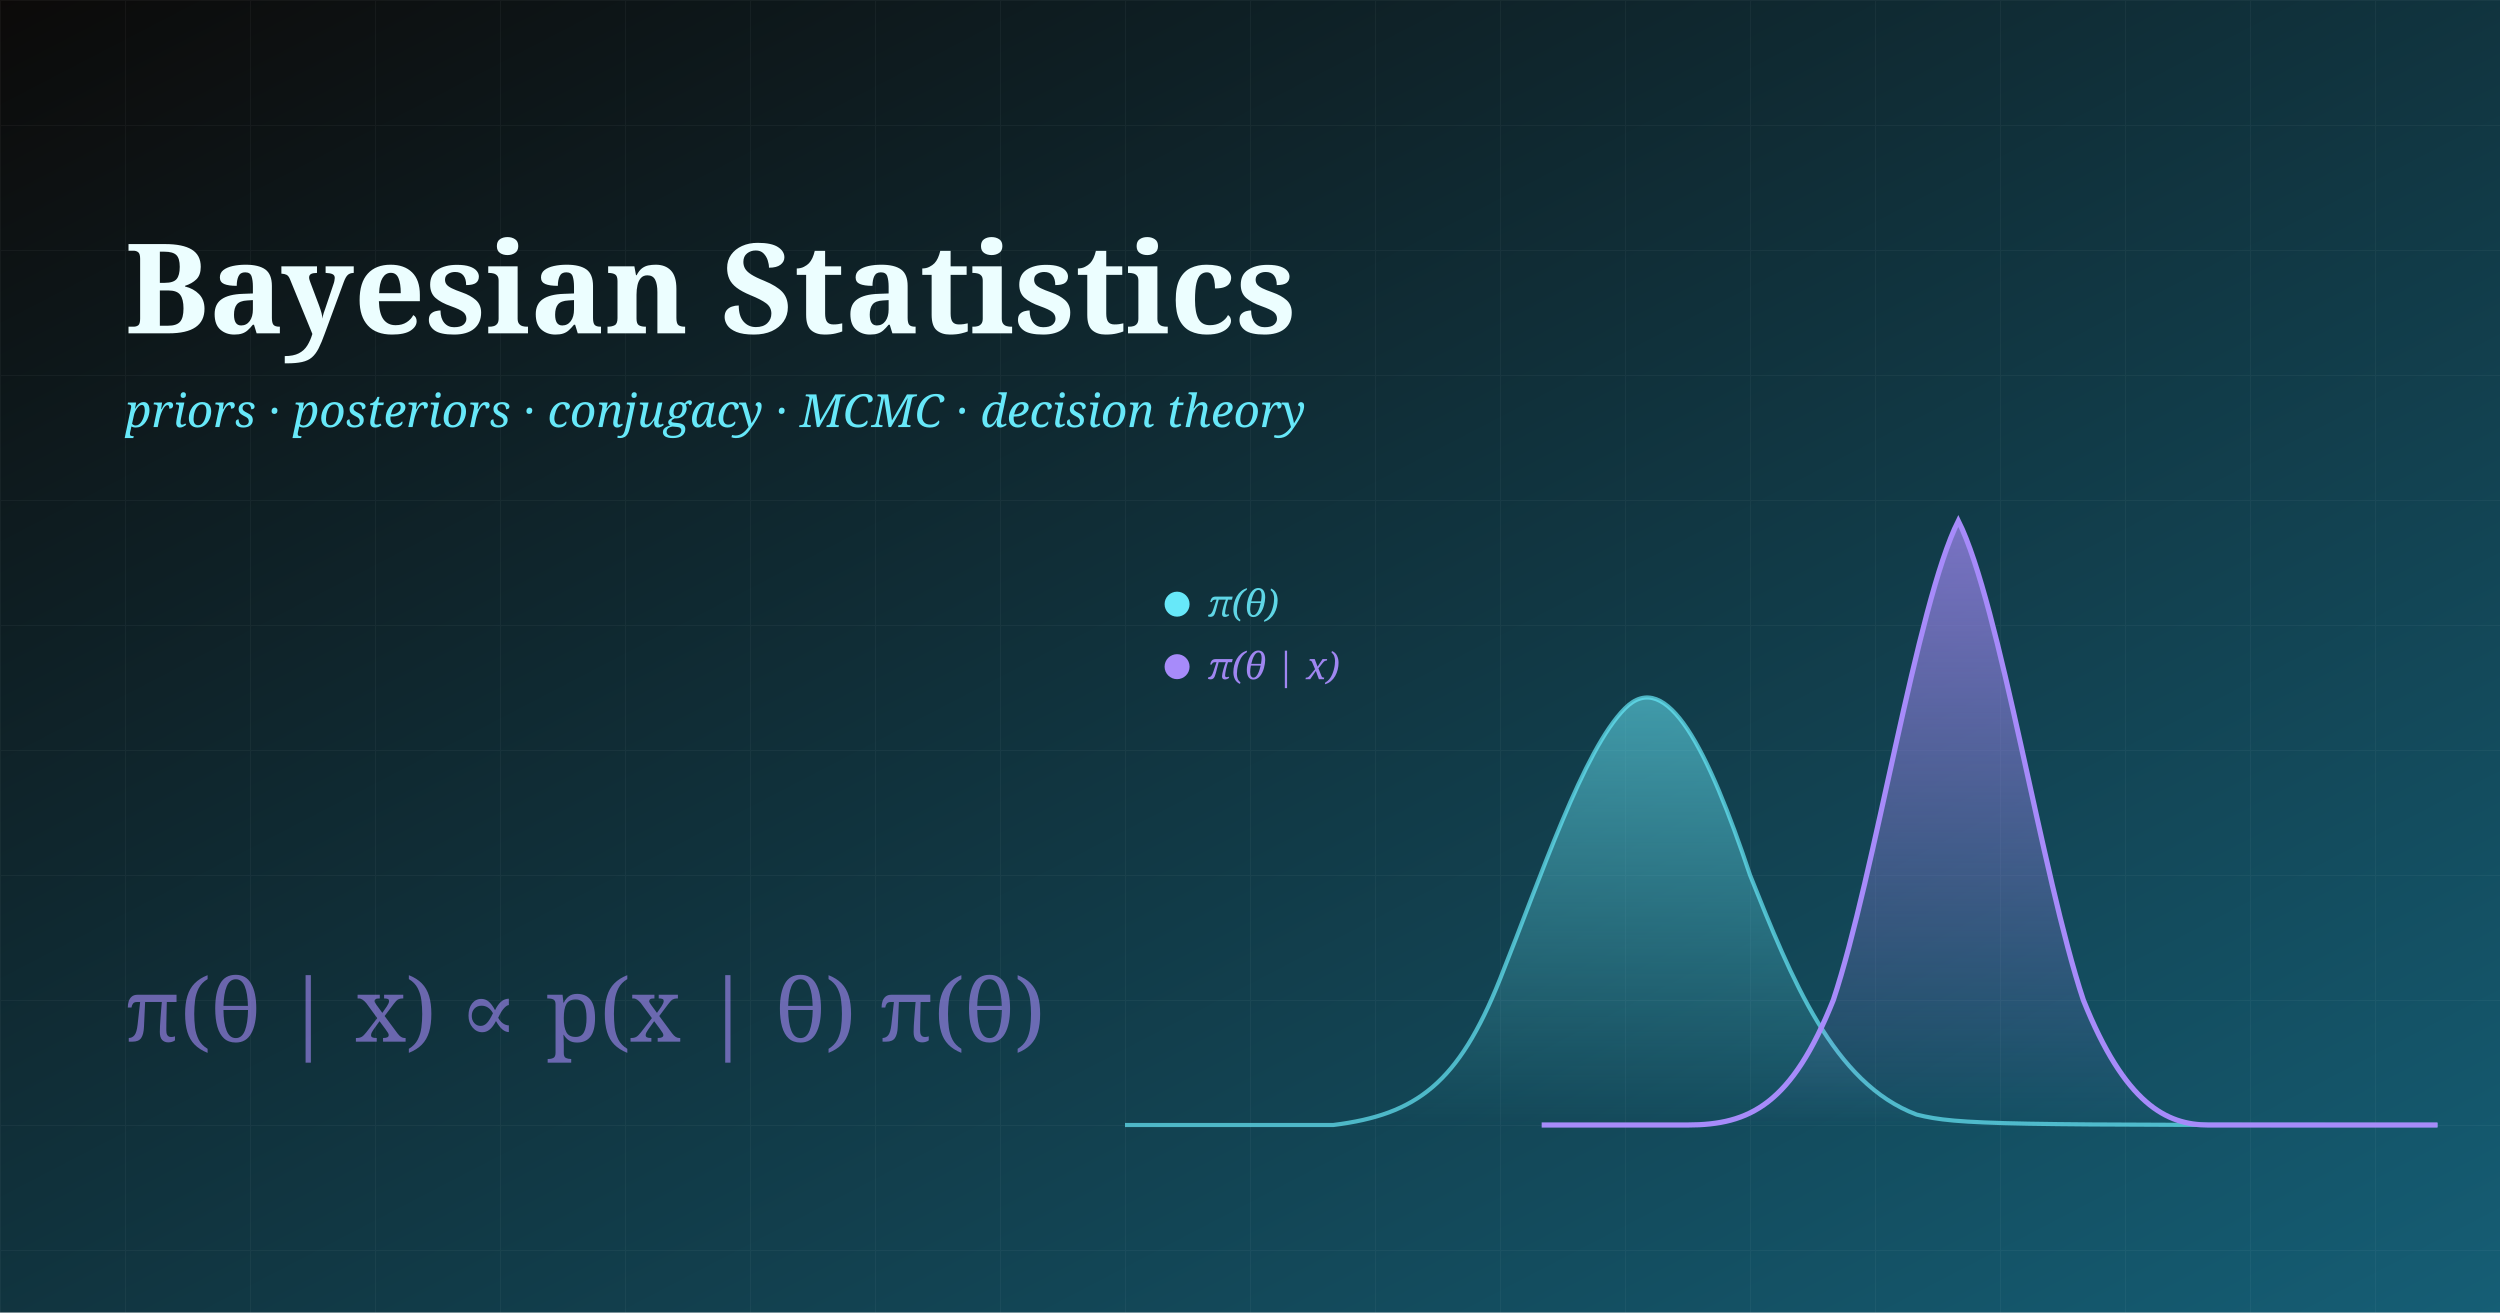
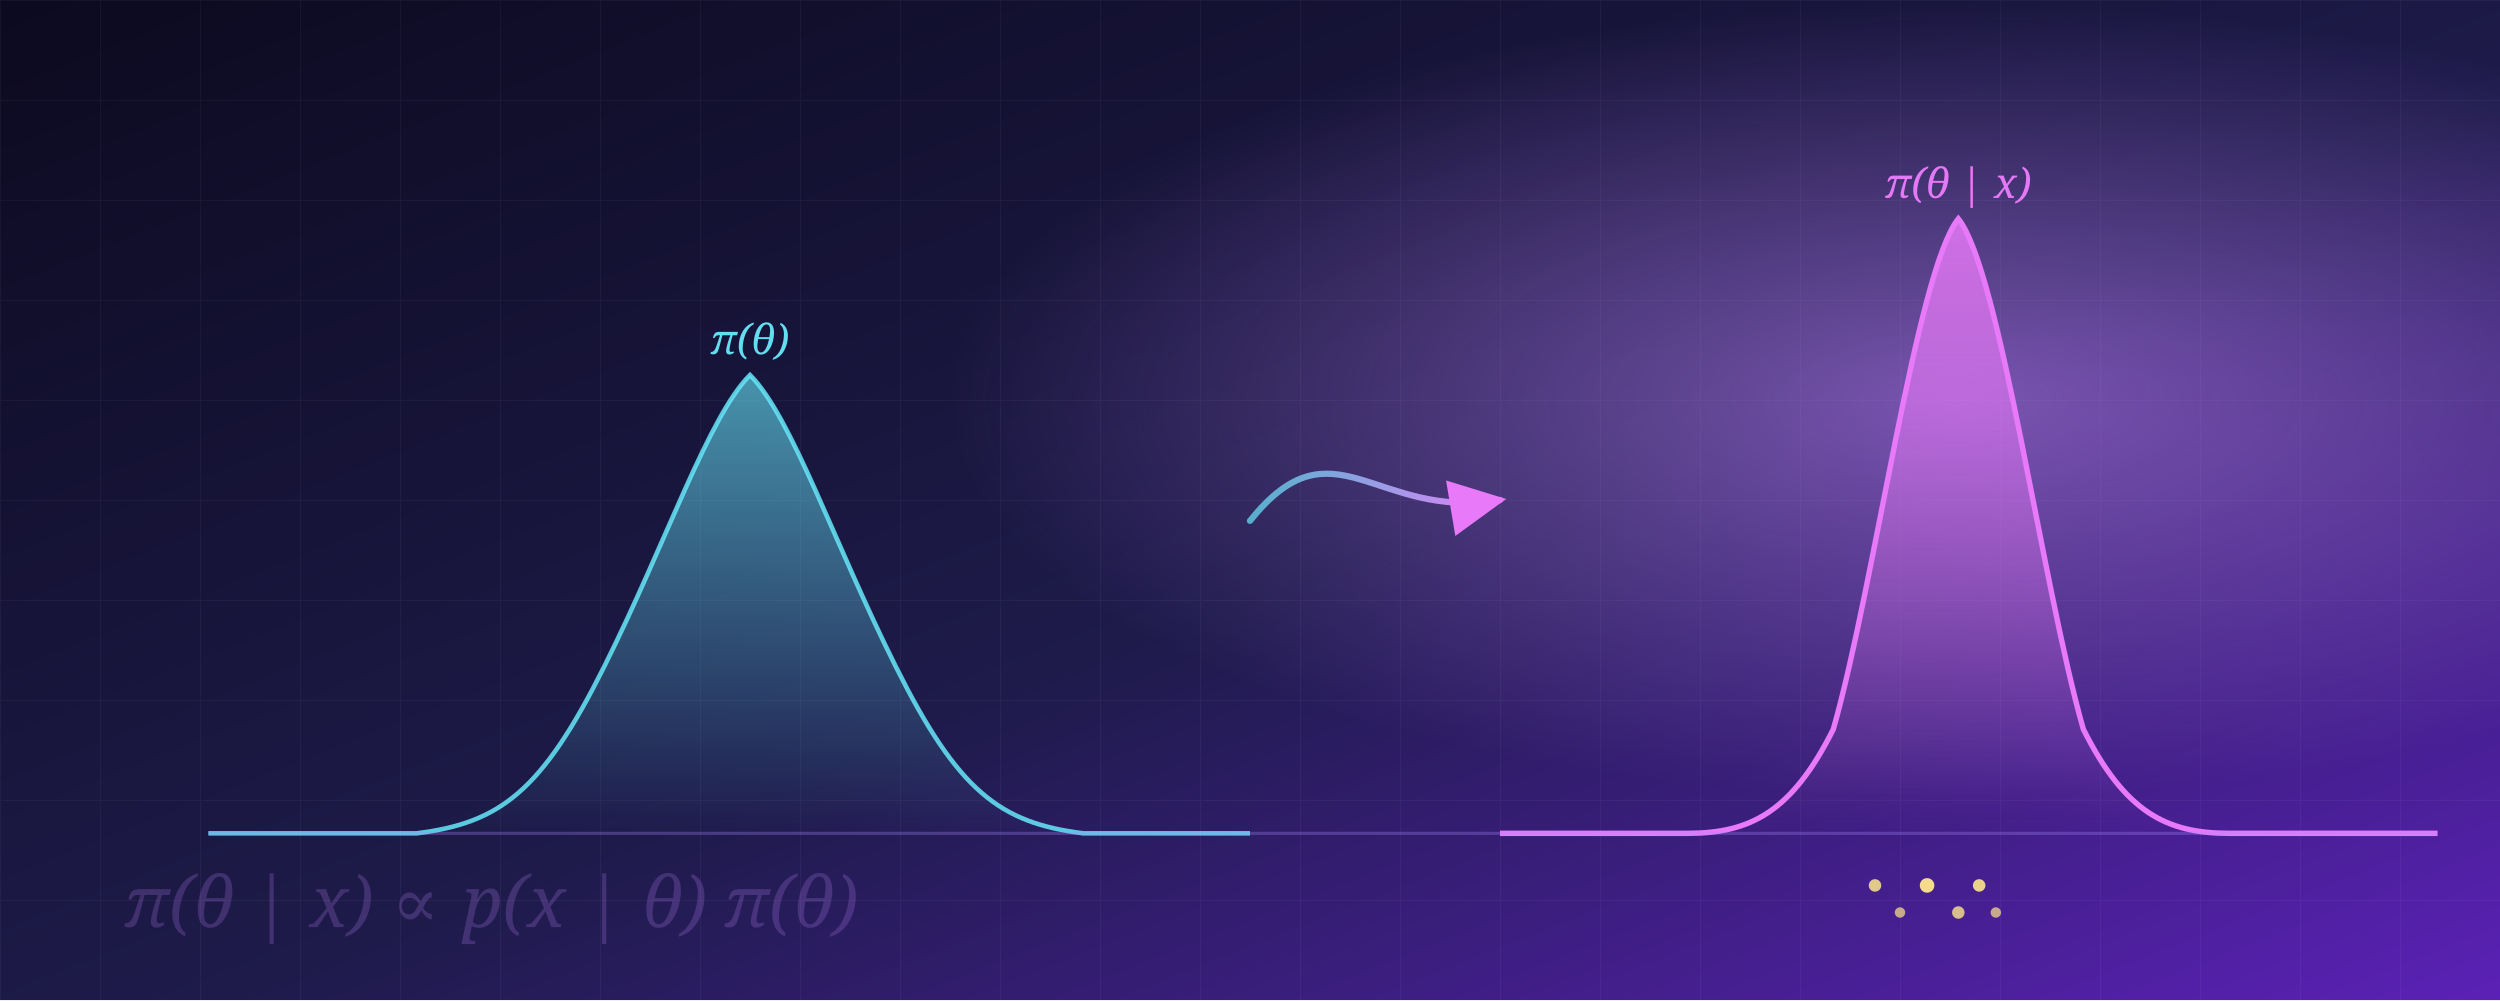
- <svg xmlns="http://www.w3.org/2000/svg" viewBox="0 0 1200 630" preserveAspectRatio="xMidYMid slice">
+ <svg xmlns="http://www.w3.org/2000/svg" viewBox="0 0 1200 480" preserveAspectRatio="xMidYMid slice">
  <defs>
    <linearGradient id="bg" x1="0" y1="0" x2="1" y2="1">
-       <stop offset="0%" stop-color="#0c0a09" />
-       <stop offset="100%" stop-color="#155e75" />
+       <stop offset="0%" stop-color="#0c0a1f" />
+       <stop offset="55%" stop-color="#1e1b4b" />
+       <stop offset="100%" stop-color="#5b21b6" />
    </linearGradient>
-     <pattern id="grid" width="60" height="60" patternUnits="userSpaceOnUse">
-       <path d="M 60 0 L 0 0 0 60" fill="none" stroke="#ffffff" stroke-opacity="0.04" stroke-width="1" />
+     <pattern id="grid" width="48" height="48" patternUnits="userSpaceOnUse">
+       <path d="M 48 0 L 0 0 0 48" fill="none" stroke="#ffffff" stroke-opacity="0.04" stroke-width="1" />
    </pattern>
+     <radialGradient id="glow" cx="0.78" cy="0.4" r="0.4">
+       <stop offset="0%" stop-color="#c084fc" stop-opacity="0.55" />
+       <stop offset="100%" stop-color="#c084fc" stop-opacity="0" />
+     </radialGradient>
    <linearGradient id="prior" x1="0" y1="0" x2="0" y2="1">
-       <stop offset="0%" stop-color="#67e8f9" stop-opacity="0.55" />
+       <stop offset="0%" stop-color="#67e8f9" stop-opacity="0.6" />
      <stop offset="100%" stop-color="#67e8f9" stop-opacity="0" />
    </linearGradient>
    <linearGradient id="post" x1="0" y1="0" x2="0" y2="1">
-       <stop offset="0%" stop-color="#a78bfa" stop-opacity="0.7" />
-       <stop offset="100%" stop-color="#a78bfa" stop-opacity="0" />
+       <stop offset="0%" stop-color="#e879f9" stop-opacity="0.85" />
+       <stop offset="100%" stop-color="#e879f9" stop-opacity="0" />
+     </linearGradient>
+     <linearGradient id="flow" x1="0" y1="0" x2="1" y2="0">
+       <stop offset="0%" stop-color="#67e8f9" stop-opacity="0.7" />
+       <stop offset="100%" stop-color="#e879f9" stop-opacity="1" />
    </linearGradient>
  </defs>
-   <rect width="1200" height="630" fill="url(#bg)" />
-   <rect width="1200" height="630" fill="url(#grid)" />
-   <path d="M 540 540 C 600 540 620 540 640 540 C 680 535 700 520 720 470 C 740 420 760 360 780 340 C 800 320 820 360 840 420 C 860 470 880 520 920 535 C 940 540 960 540 1170 540 Z" fill="url(#prior)" />
-   <path d="M 540 540 C 600 540 620 540 640 540 C 680 535 700 520 720 470 C 740 420 760 360 780 340 C 800 320 820 360 840 420 C 860 470 880 520 920 535 C 940 540 960 540 1170 540" fill="none" stroke="#67e8f9" stroke-width="2" stroke-opacity="0.7" />
-   <path d="M 740 540 C 770 540 790 540 810 540 C 840 540 860 530 880 480 C 900 420 920 290 940 250 C 960 290 980 420 1000 480 C 1020 530 1040 540 1060 540 C 1080 540 1100 540 1170 540 Z" fill="url(#post)" />
-   <path d="M 740 540 C 770 540 790 540 810 540 C 840 540 860 530 880 480 C 900 420 920 290 940 250 C 960 290 980 420 1000 480 C 1020 530 1040 540 1060 540 C 1080 540 1100 540 1170 540" fill="none" stroke="#a78bfa" stroke-width="2.5" />
-   <circle cx="565" cy="290" r="6" fill="#67e8f9" />
-   <text x="580" y="296" font-family="Georgia, serif" font-size="18" fill="#67e8f9" fill-opacity="0.9" font-style="italic">π(θ)</text>
-   <circle cx="565" cy="320" r="6" fill="#a78bfa" />
-   <text x="580" y="326" font-family="Georgia, serif" font-size="18" fill="#a78bfa" fill-opacity="0.95" font-style="italic">π(θ | x)</text>
-   <text x="60" y="500" font-family="Georgia, serif" font-size="42" fill="#a78bfa" opacity="0.6">π(θ | x) ∝ p(x | θ) π(θ)</text>
-   <text x="60" y="160" font-family="Georgia, serif" font-size="60" font-weight="600" fill="#ecfeff">Bayesian Statistics</text>
-   <text x="60" y="205" font-family="Georgia, serif" font-size="22" fill="#67e8f9" font-style="italic">priors · posteriors · conjugacy · MCMC · decision theory</text>
+   <rect width="1200" height="480" fill="url(#bg)" />
+   <rect width="1200" height="480" fill="url(#grid)" />
+   <rect width="1200" height="480" fill="url(#glow)" />
+   <path d="M 100 400 C 160 400 180 400 200 400 C 240 395 260 380 290 320 C 320 260 340 200 360 180 C 380 200 400 260 430 320 C 460 380 480 395 520 400 C 540 400 560 400 600 400 Z" fill="url(#prior)" />
+   <path d="M 100 400 C 160 400 180 400 200 400 C 240 395 260 380 290 320 C 320 260 340 200 360 180 C 380 200 400 260 430 320 C 460 380 480 395 520 400 C 540 400 560 400 600 400" fill="none" stroke="#67e8f9" stroke-width="2.2" stroke-opacity="0.85" />
+   <path d="M 720 400 C 770 400 790 400 810 400 C 840 400 860 390 880 350 C 900 280 920 130 940 105 C 960 130 980 280 1000 350 C 1020 390 1040 400 1070 400 C 1090 400 1110 400 1170 400 Z" fill="url(#post)" />
+   <path d="M 720 400 C 770 400 790 400 810 400 C 840 400 860 390 880 350 C 900 280 920 130 940 105 C 960 130 980 280 1000 350 C 1020 390 1040 400 1070 400 C 1090 400 1110 400 1170 400" fill="none" stroke="#e879f9" stroke-width="2.6" />
+   <path d="M 600 250 C 640 200 660 250 720 240" fill="none" stroke="url(#flow)" stroke-width="3" stroke-linecap="round" marker-end="url(#bayesArrow)" />
+   <g fill="#fde68a">
+     <circle cx="900" cy="425" r="3" opacity="0.85" />
+     <circle cx="925" cy="425" r="3.5" opacity="0.95" />
+     <circle cx="950" cy="425" r="3" opacity="0.9" />
+     <circle cx="912" cy="438" r="2.5" opacity="0.7" />
+     <circle cx="940" cy="438" r="3" opacity="0.8" />
+     <circle cx="958" cy="438" r="2.5" opacity="0.7" />
+   </g>
+   <text x="60" y="445" font-family="Georgia, serif" font-size="34" fill="#c084fc" fill-opacity="0.22" font-style="italic">π(θ | x) ∝ p(x | θ) π(θ)</text>
+   <text x="360" y="170" font-family="Georgia, serif" font-size="20" fill="#67e8f9" fill-opacity="0.95" font-style="italic" text-anchor="middle">π(θ)</text>
+   <text x="940" y="95" font-family="Georgia, serif" font-size="20" fill="#e879f9" fill-opacity="0.98" font-style="italic" text-anchor="middle">π(θ | x)</text>
+   <line x1="100" y1="400" x2="1170" y2="400" stroke="#a78bfa" stroke-opacity="0.3" stroke-width="1.5" />
+   <defs>
+     <marker id="bayesArrow" markerWidth="9" markerHeight="9" refX="8" refY="4.5" orient="auto">
+       <path d="M0,0 L9,4.5 L0,9 z" fill="#e879f9" />
+     </marker>
+   </defs>
</svg>
